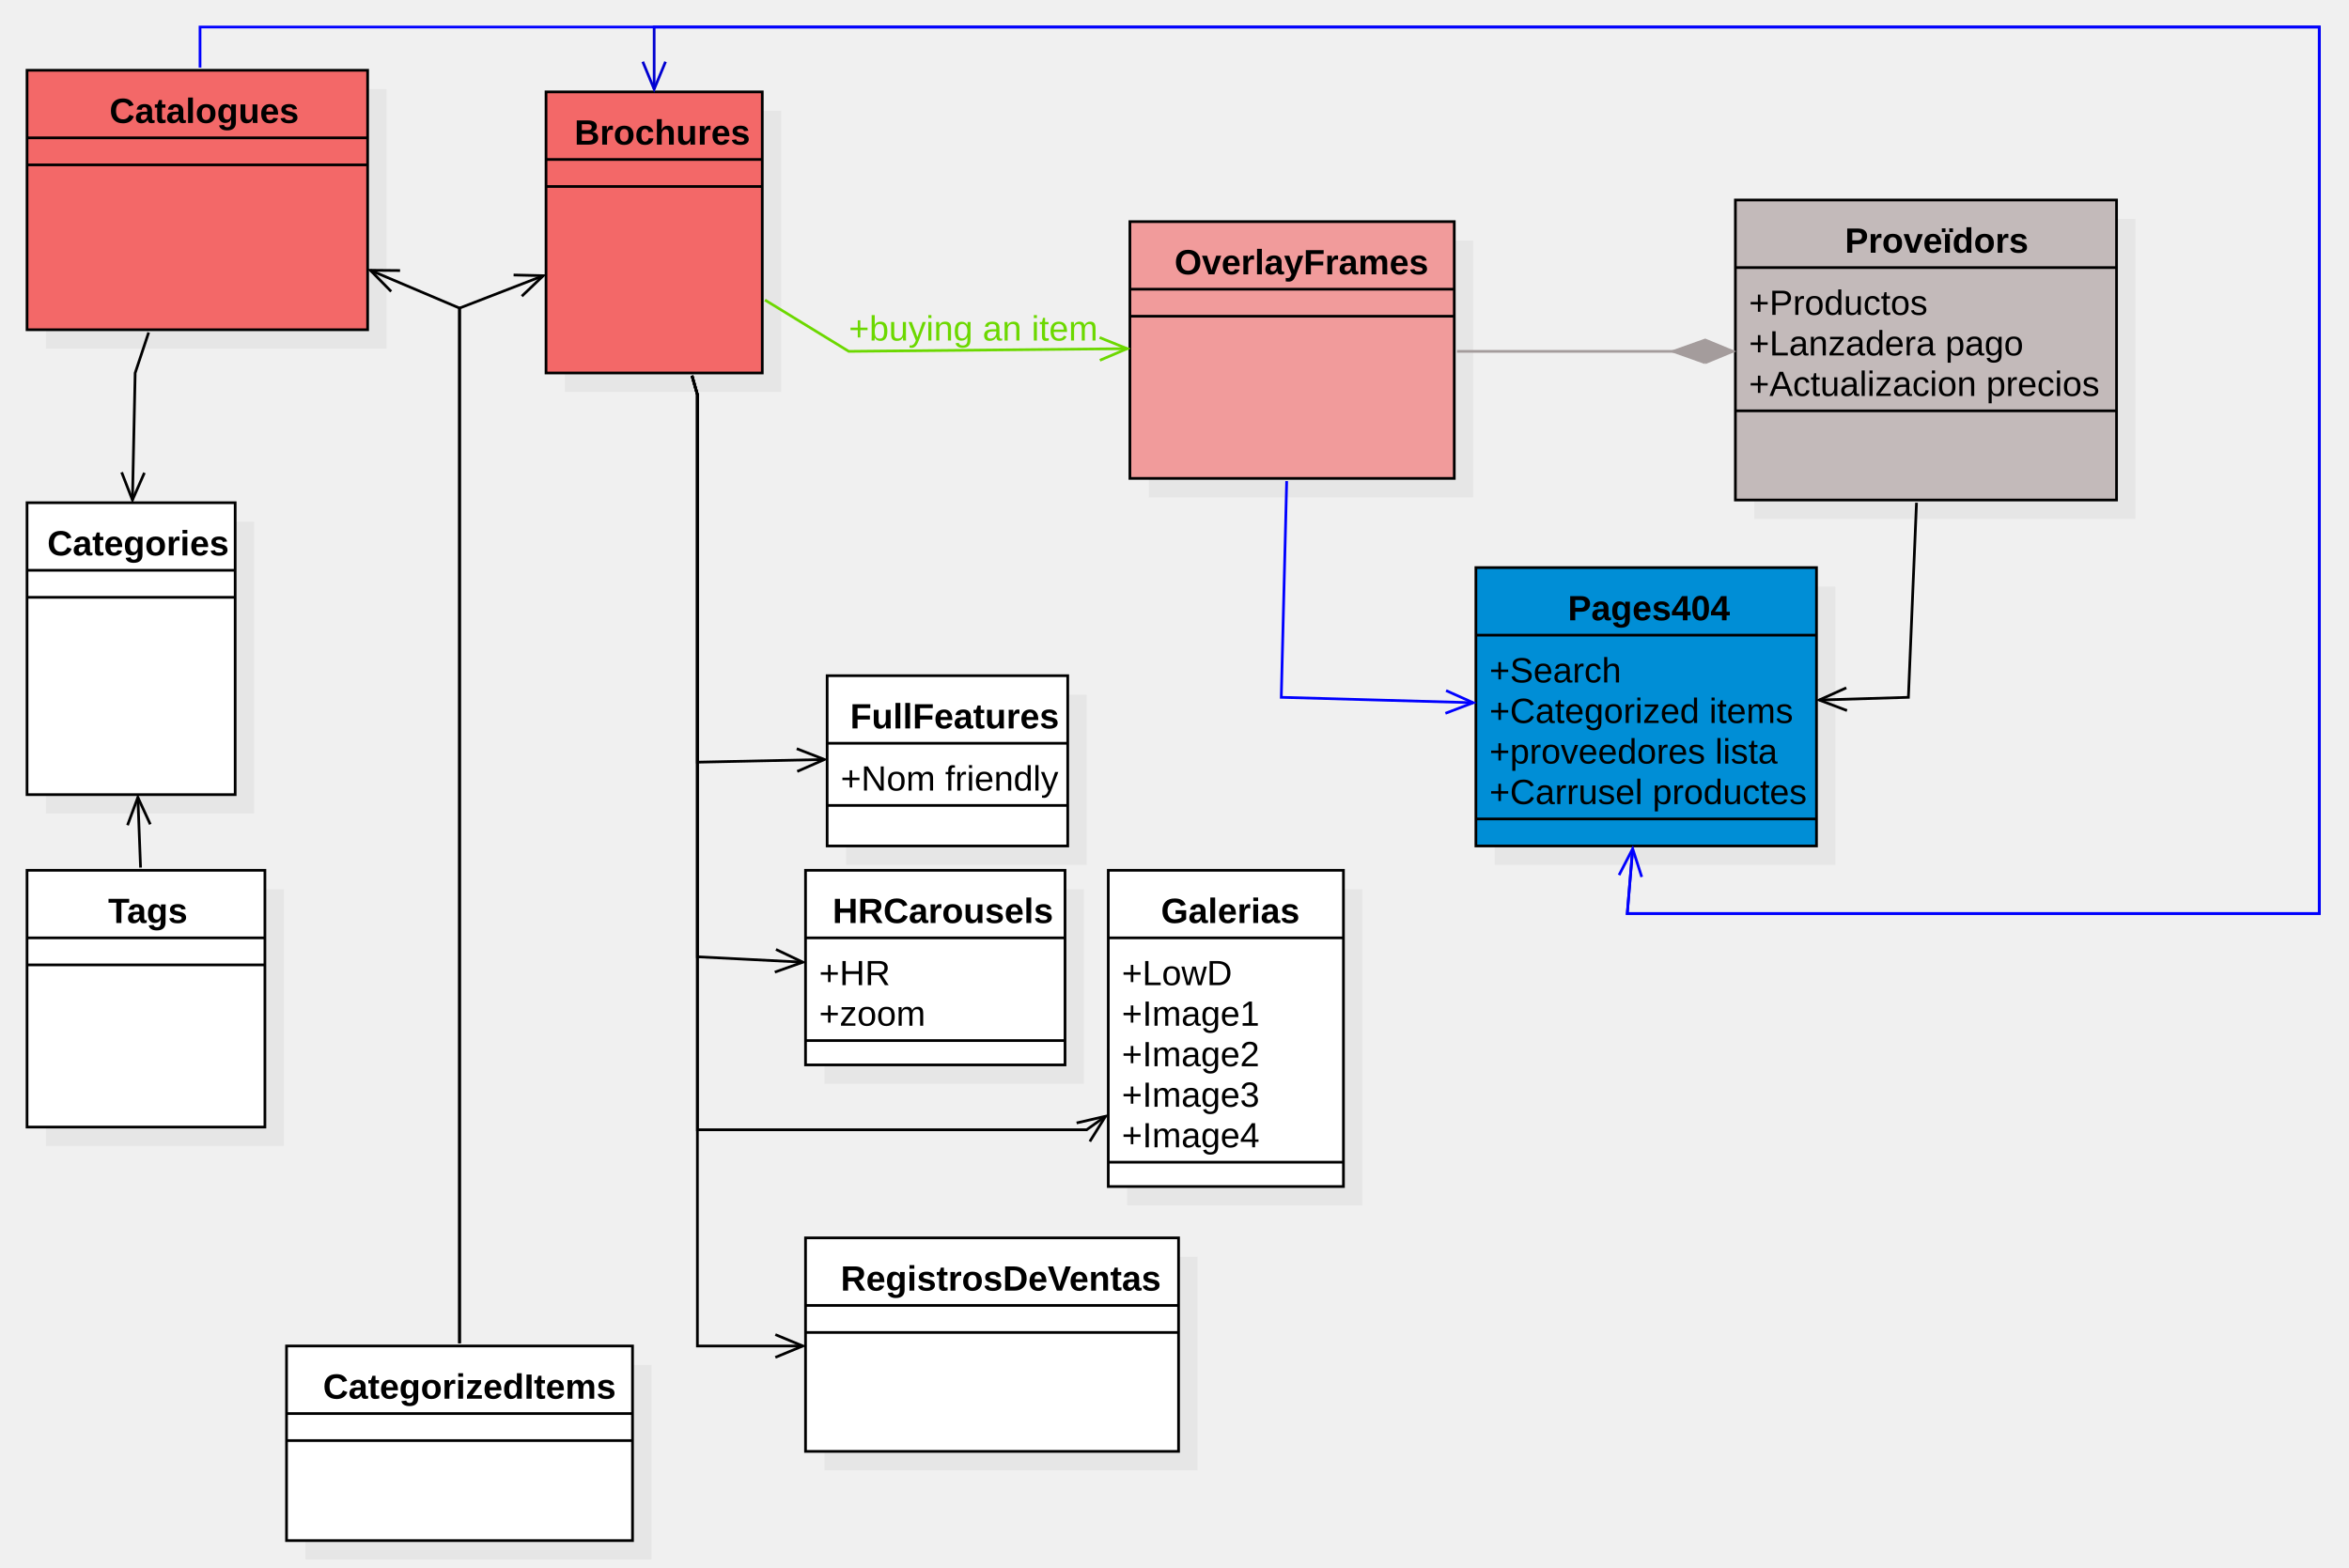
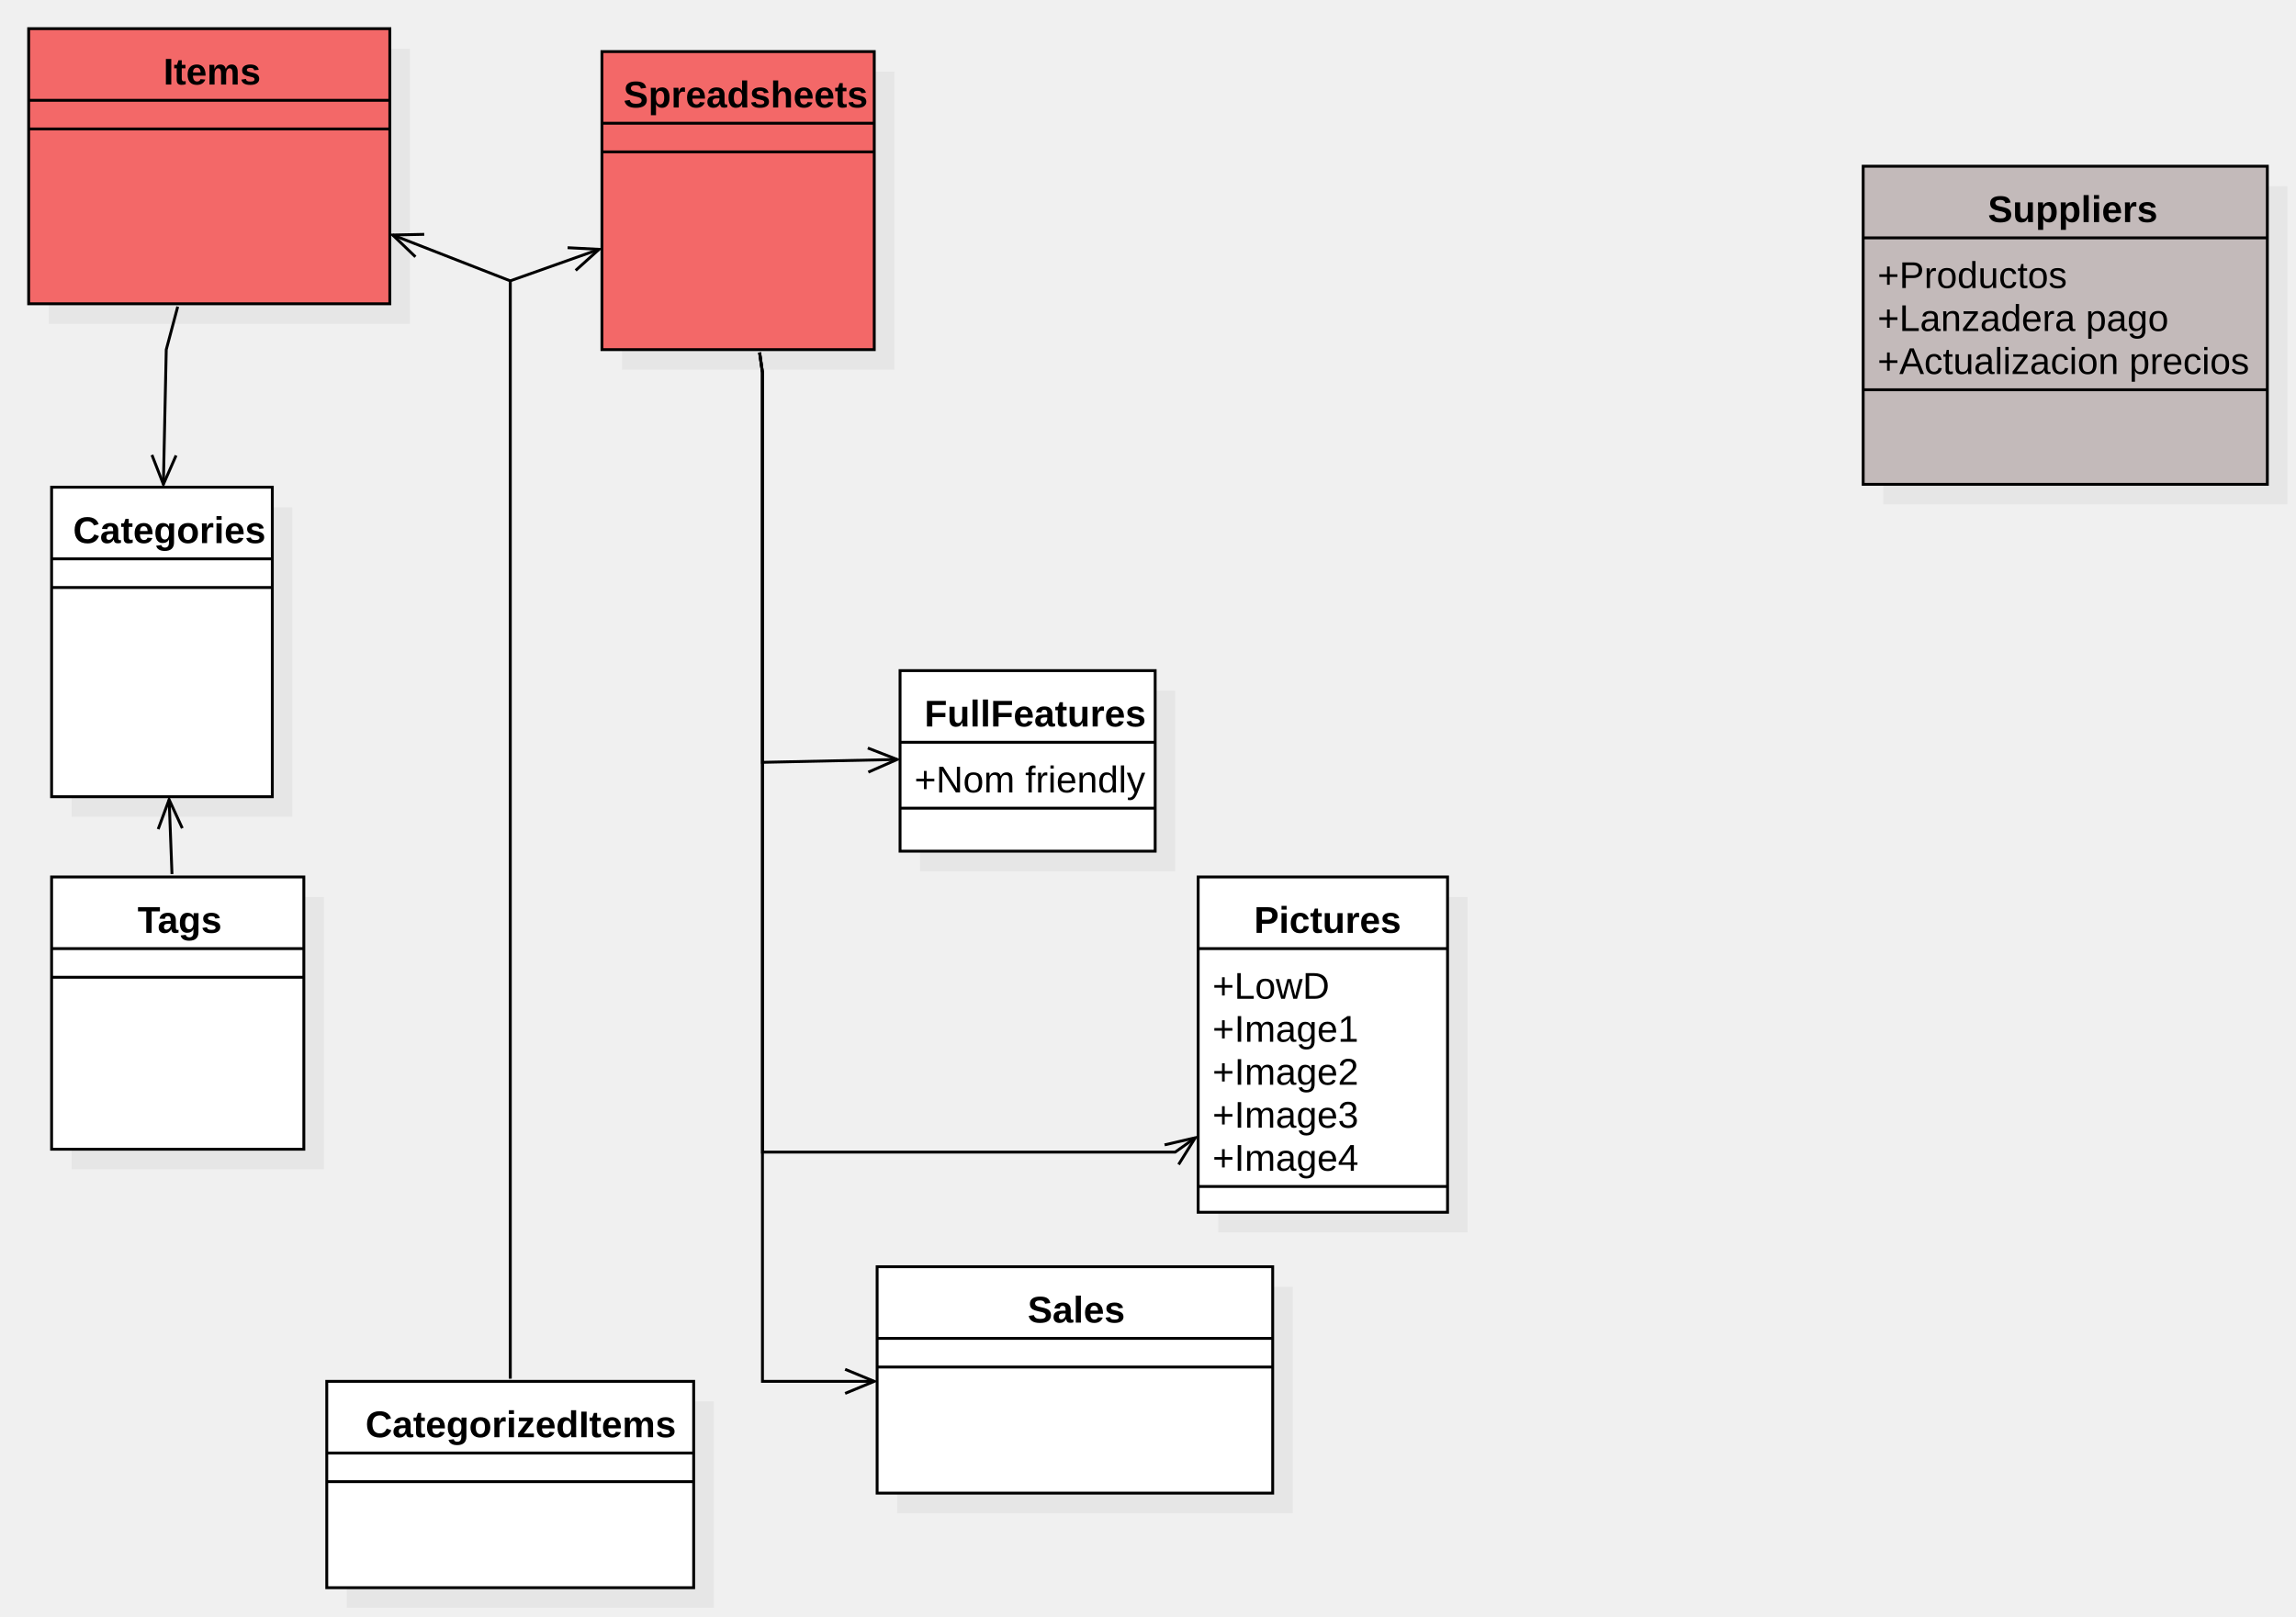
- <svg xmlns="http://www.w3.org/2000/svg" version="1.1" width="869" height="580">
+ <svg xmlns="http://www.w3.org/2000/svg" version="1.1" width="801" height="564">
  <defs />
  <g>
-     <g transform="translate(-46,2) scale(1,1)">
+     <g transform="translate(-38,-14) scale(1,1)">
      <rect fill="#C0C0C0" stroke="none" x="159" y="503" width="128" height="72" opacity="0.2" />
    </g>
-     <g transform="translate(-46,2) scale(1,1)">
+     <g transform="translate(-38,-14) scale(1,1)">
      <rect fill="#ffffff" stroke="none" x="152" y="496" width="128" height="72" />
    </g>
-     <g transform="translate(-46,2) scale(1,1)">
+     <g transform="translate(-38,-14) scale(1,1)">
      <path fill="none" stroke="#000000" d="M 152 496 L 280 496 L 280 568 L 152 568 L 152 496 Z Z" stroke-miterlimit="10" />
    </g>
-     <g transform="translate(-46,2) scale(1,1)">
+     <g transform="translate(-38,-14) scale(1,1)">
      <path fill="none" stroke="#000000" d="M 152 521 L 280 521" stroke-miterlimit="10" />
    </g>
-     <g transform="translate(-46,2) scale(1,1)">
+     <g transform="translate(-38,-14) scale(1,1)">
      <path fill="none" stroke="#000000" d="M 152 531 L 280 531" stroke-miterlimit="10" />
    </g>
-     <g transform="translate(-46,2) scale(1,1)">
+     <g transform="translate(-38,-14) scale(1,1)">
      <g>
        <path fill="none" stroke="none" />
        <text fill="#000000" stroke="none" font-family="Arial" font-size="13px" font-style="normal" font-weight="bold" text-decoration="none" x="165.5" y="515.5">CategorizedItems</text>
      </g>
    </g>
-     <g transform="translate(-46,2) scale(1,1)">
-       <rect fill="#C0C0C0" stroke="none" x="255" y="39" width="80" height="104" opacity="0.2" />
-     </g>
-     <g transform="translate(-46,2) scale(1,1)">
-       <rect fill="#f36868" stroke="none" x="248" y="32" width="80" height="104" />
-     </g>
-     <g transform="translate(-46,2) scale(1,1)">
-       <path fill="none" stroke="#000000" d="M 248 32 L 328 32 L 328 136 L 248 136 L 248 32 Z Z" stroke-miterlimit="10" />
-     </g>
-     <g transform="translate(-46,2) scale(1,1)">
-       <path fill="none" stroke="#000000" d="M 248 57 L 328 57" stroke-miterlimit="10" />
-     </g>
-     <g transform="translate(-46,2) scale(1,1)">
-       <path fill="none" stroke="#000000" d="M 248 67 L 328 67" stroke-miterlimit="10" />
-     </g>
-     <g transform="translate(-46,2) scale(1,1)">
-       <g>
-         <path fill="none" stroke="none" />
-         <text fill="#000000" stroke="none" font-family="Arial" font-size="13px" font-style="normal" font-weight="bold" text-decoration="none" x="258.5" y="51.5">Brochures</text>
-       </g>
-     </g>
-     <g transform="translate(-46,2) scale(1,1)">
+     <g transform="translate(-38,-14) scale(1,1)">
+       <rect fill="#C0C0C0" stroke="none" x="255" y="39" width="95" height="104" opacity="0.2" />
+     </g>
+     <g transform="translate(-38,-14) scale(1,1)">
+       <rect fill="#f36868" stroke="none" x="248" y="32" width="95" height="104" />
+     </g>
+     <g transform="translate(-38,-14) scale(1,1)">
+       <path fill="none" stroke="#000000" d="M 248 32 L 343 32 L 343 136 L 248 136 L 248 32 Z Z" stroke-miterlimit="10" />
+     </g>
+     <g transform="translate(-38,-14) scale(1,1)">
+       <path fill="none" stroke="#000000" d="M 248 57 L 343 57" stroke-miterlimit="10" />
+     </g>
+     <g transform="translate(-38,-14) scale(1,1)">
+       <path fill="none" stroke="#000000" d="M 248 67 L 343 67" stroke-miterlimit="10" />
+     </g>
+     <g transform="translate(-38,-14) scale(1,1)">
+       <g>
+         <path fill="none" stroke="none" />
+         <text fill="#000000" stroke="none" font-family="Arial" font-size="13px" font-style="normal" font-weight="bold" text-decoration="none" x="255.5" y="51.5">Spreadsheets</text>
+       </g>
+     </g>
+     <g transform="translate(-38,-14) scale(1,1)">
      <rect fill="#C0C0C0" stroke="none" x="351" y="463" width="138" height="79" opacity="0.2" />
    </g>
-     <g transform="translate(-46,2) scale(1,1)">
+     <g transform="translate(-38,-14) scale(1,1)">
      <rect fill="#ffffff" stroke="none" x="344" y="456" width="138" height="79" />
    </g>
-     <g transform="translate(-46,2) scale(1,1)">
+     <g transform="translate(-38,-14) scale(1,1)">
      <path fill="none" stroke="#000000" d="M 344 456 L 482 456 L 482 535 L 344 535 L 344 456 Z Z" stroke-miterlimit="10" />
    </g>
-     <g transform="translate(-46,2) scale(1,1)">
+     <g transform="translate(-38,-14) scale(1,1)">
      <path fill="none" stroke="#000000" d="M 344 481 L 482 481" stroke-miterlimit="10" />
    </g>
-     <g transform="translate(-46,2) scale(1,1)">
+     <g transform="translate(-38,-14) scale(1,1)">
      <path fill="none" stroke="#000000" d="M 344 491 L 482 491" stroke-miterlimit="10" />
    </g>
-     <g transform="translate(-46,2) scale(1,1)">
-       <g>
-         <path fill="none" stroke="none" />
-         <text fill="#000000" stroke="none" font-family="Arial" font-size="13px" font-style="normal" font-weight="bold" text-decoration="none" x="357" y="475.5">RegistrosDeVentas</text>
-       </g>
-     </g>
-     <g transform="translate(-46,2) scale(1,1)">
-       <rect fill="#C0C0C0" stroke="none" x="63" y="31" width="126" height="96" opacity="0.2" />
-     </g>
-     <g transform="translate(-46,2) scale(1,1)">
-       <rect fill="#f36868" stroke="none" x="56" y="24" width="126" height="96" />
-     </g>
-     <g transform="translate(-46,2) scale(1,1)">
-       <path fill="none" stroke="#000000" d="M 56 24 L 182 24 L 182 120 L 56 120 L 56 24 Z Z" stroke-miterlimit="10" />
-     </g>
-     <g transform="translate(-46,2) scale(1,1)">
-       <path fill="none" stroke="#000000" d="M 56 49 L 182 49" stroke-miterlimit="10" />
-     </g>
-     <g transform="translate(-46,2) scale(1,1)">
-       <path fill="none" stroke="#000000" d="M 56 59 L 182 59" stroke-miterlimit="10" />
-     </g>
-     <g transform="translate(-46,2) scale(1,1)">
-       <g>
-         <path fill="none" stroke="none" />
-         <text fill="#000000" stroke="none" font-family="Arial" font-size="13px" font-style="normal" font-weight="bold" text-decoration="none" x="86.5" y="43.5">Catalogues</text>
-       </g>
-     </g>
-     <g transform="translate(-46,2) scale(1,1)">
+     <g transform="translate(-38,-14) scale(1,1)">
+       <g>
+         <path fill="none" stroke="none" />
+         <text fill="#000000" stroke="none" font-family="Arial" font-size="13px" font-style="normal" font-weight="bold" text-decoration="none" x="396.5" y="475.5">Sales</text>
+       </g>
+     </g>
+     <g transform="translate(-38,-14) scale(1,1)">
+       <rect fill="#C0C0C0" stroke="none" x="55" y="31" width="126" height="96" opacity="0.2" />
+     </g>
+     <g transform="translate(-38,-14) scale(1,1)">
+       <rect fill="#f36868" stroke="none" x="48" y="24" width="126" height="96" />
+     </g>
+     <g transform="translate(-38,-14) scale(1,1)">
+       <path fill="none" stroke="#000000" d="M 48 24 L 174 24 L 174 120 L 48 120 L 48 24 Z Z" stroke-miterlimit="10" />
+     </g>
+     <g transform="translate(-38,-14) scale(1,1)">
+       <path fill="none" stroke="#000000" d="M 48 49 L 174 49" stroke-miterlimit="10" />
+     </g>
+     <g transform="translate(-38,-14) scale(1,1)">
+       <path fill="none" stroke="#000000" d="M 48 59 L 174 59" stroke-miterlimit="10" />
+     </g>
+     <g transform="translate(-38,-14) scale(1,1)">
+       <g>
+         <path fill="none" stroke="none" />
+         <text fill="#000000" stroke="none" font-family="Arial" font-size="13px" font-style="normal" font-weight="bold" text-decoration="none" x="95" y="43.5">Items</text>
+       </g>
+     </g>
+     <g transform="translate(-38,-14) scale(1,1)">
      <rect fill="#C0C0C0" stroke="none" x="63" y="327" width="88" height="95" opacity="0.2" />
    </g>
-     <g transform="translate(-46,2) scale(1,1)">
+     <g transform="translate(-38,-14) scale(1,1)">
      <rect fill="#ffffff" stroke="none" x="56" y="320" width="88" height="95" />
    </g>
-     <g transform="translate(-46,2) scale(1,1)">
+     <g transform="translate(-38,-14) scale(1,1)">
      <path fill="none" stroke="#000000" d="M 56 320 L 144 320 L 144 415 L 56 415 L 56 320 Z Z" stroke-miterlimit="10" />
    </g>
-     <g transform="translate(-46,2) scale(1,1)">
+     <g transform="translate(-38,-14) scale(1,1)">
      <path fill="none" stroke="#000000" d="M 56 345 L 144 345" stroke-miterlimit="10" />
    </g>
-     <g transform="translate(-46,2) scale(1,1)">
+     <g transform="translate(-38,-14) scale(1,1)">
      <path fill="none" stroke="#000000" d="M 56 355 L 144 355" stroke-miterlimit="10" />
    </g>
-     <g transform="translate(-46,2) scale(1,1)">
+     <g transform="translate(-38,-14) scale(1,1)">
      <g>
        <path fill="none" stroke="none" />
        <text fill="#000000" stroke="none" font-family="Arial" font-size="13px" font-style="normal" font-weight="bold" text-decoration="none" x="86" y="339.5">Tags</text>
      </g>
    </g>
-     <g transform="translate(-46,2) scale(1,1)">
-       <rect fill="#C0C0C0" stroke="none" x="471" y="87" width="120" height="95" opacity="0.2" />
-     </g>
-     <g transform="translate(-46,2) scale(1,1)">
-       <rect fill="#f19b9b" stroke="none" x="464" y="80" width="120" height="95" />
-     </g>
-     <g transform="translate(-46,2) scale(1,1)">
-       <path fill="none" stroke="#000000" d="M 464 80 L 584 80 L 584 175 L 464 175 L 464 80 Z Z" stroke-miterlimit="10" />
-     </g>
-     <g transform="translate(-46,2) scale(1,1)">
-       <path fill="none" stroke="#000000" d="M 464 105 L 584 105" stroke-miterlimit="10" />
-     </g>
-     <g transform="translate(-46,2) scale(1,1)">
-       <path fill="none" stroke="#000000" d="M 464 115 L 584 115" stroke-miterlimit="10" />
-     </g>
-     <g transform="translate(-46,2) scale(1,1)">
-       <g>
-         <path fill="none" stroke="none" />
-         <text fill="#000000" stroke="none" font-family="Arial" font-size="13px" font-style="normal" font-weight="bold" text-decoration="none" x="480.5" y="99.5">OverlayFrames</text>
-       </g>
-     </g>
-     <g transform="translate(-46,2) scale(1,1)">
+     <g transform="translate(-38,-14) scale(1,1)">
      <rect fill="#C0C0C0" stroke="none" x="359" y="255" width="89" height="63" opacity="0.2" />
    </g>
-     <g transform="translate(-46,2) scale(1,1)">
+     <g transform="translate(-38,-14) scale(1,1)">
      <rect fill="#ffffff" stroke="none" x="352" y="248" width="89" height="63" />
    </g>
-     <g transform="translate(-46,2) scale(1,1)">
+     <g transform="translate(-38,-14) scale(1,1)">
      <path fill="none" stroke="#000000" d="M 352 248 L 441 248 L 441 311 L 352 311 L 352 248 Z Z" stroke-miterlimit="10" />
    </g>
-     <g transform="translate(-46,2) scale(1,1)">
+     <g transform="translate(-38,-14) scale(1,1)">
      <path fill="none" stroke="#000000" d="M 352 273 L 441 273" stroke-miterlimit="10" />
    </g>
-     <g transform="translate(-46,2) scale(1,1)">
+     <g transform="translate(-38,-14) scale(1,1)">
      <path fill="none" stroke="#000000" d="M 352 296 L 441 296" stroke-miterlimit="10" />
    </g>
-     <g transform="translate(-46,2) scale(1,1)">
+     <g transform="translate(-38,-14) scale(1,1)">
      <g>
        <path fill="none" stroke="none" />
        <text fill="#000000" stroke="none" font-family="Arial" font-size="13px" font-style="normal" font-weight="bold" text-decoration="none" x="360.5" y="267.5">FullFeatures</text>
      </g>
    </g>
-     <g transform="translate(-46,2) scale(1,1)">
+     <g transform="translate(-38,-14) scale(1,1)">
      <g>
        <path fill="none" stroke="none" />
        <text fill="#000000" stroke="none" font-family="Arial" font-size="13px" font-style="normal" font-weight="normal" text-decoration="none" x="357" y="290.5">+Nom friendly</text>
      </g>
    </g>
-     <g transform="translate(-46,2) scale(1,1)">
-       <rect fill="#C0C0C0" stroke="none" x="351" y="327" width="96" height="72" opacity="0.2" />
-     </g>
-     <g transform="translate(-46,2) scale(1,1)">
-       <rect fill="#ffffff" stroke="none" x="344" y="320" width="96" height="72" />
-     </g>
-     <g transform="translate(-46,2) scale(1,1)">
-       <path fill="none" stroke="#000000" d="M 344 320 L 440 320 L 440 392 L 344 392 L 344 320 Z Z" stroke-miterlimit="10" />
-     </g>
-     <g transform="translate(-46,2) scale(1,1)">
-       <path fill="none" stroke="#000000" d="M 344 345 L 440 345" stroke-miterlimit="10" />
-     </g>
-     <g transform="translate(-46,2) scale(1,1)">
-       <path fill="none" stroke="#000000" d="M 344 383 L 440 383" stroke-miterlimit="10" />
-     </g>
-     <g transform="translate(-46,2) scale(1,1)">
-       <g>
-         <path fill="none" stroke="none" />
-         <text fill="#000000" stroke="none" font-family="Arial" font-size="13px" font-style="normal" font-weight="bold" text-decoration="none" x="354" y="339.5">HRCarousels</text>
-       </g>
-     </g>
-     <g transform="translate(-46,2) scale(1,1)">
-       <g>
-         <path fill="none" stroke="none" />
-         <text fill="#000000" stroke="none" font-family="Arial" font-size="13px" font-style="normal" font-weight="normal" text-decoration="none" x="349" y="362.5">+HR</text>
-       </g>
-     </g>
-     <g transform="translate(-46,2) scale(1,1)">
-       <g>
-         <path fill="none" stroke="none" />
-         <text fill="#000000" stroke="none" font-family="Arial" font-size="13px" font-style="normal" font-weight="normal" text-decoration="none" x="349" y="377.5">+zoom</text>
-       </g>
-     </g>
-     <g transform="translate(-46,2) scale(1,1)">
-       <path fill="none" stroke="#000000" d="M 302 137 L 304 144 L 304 280 L 351 279" stroke-miterlimit="10" />
-     </g>
-     <g transform="translate(-46,2) scale(1,1)">
+     <g transform="translate(-38,-14) scale(1,1)">
+       <path fill="none" stroke="#000000" d="M 303 137 L 304 144 L 304 280 L 351 279" stroke-miterlimit="10" />
+     </g>
+     <g transform="translate(-38,-14) scale(1,1)">
      <path fill="none" stroke="#000000" d="M 340.929 283.425 L 351 279 L 340.75 275.008" stroke-miterlimit="10" />
    </g>
-     <g transform="translate(-46,2) scale(1,1)">
-       <path fill="none" stroke="#000000" d="M 302 137 L 304 144 L 304 352 L 343 354" stroke-miterlimit="10" />
-     </g>
-     <g transform="translate(-46,2) scale(1,1)">
-       <path fill="none" stroke="#000000" d="M 332.635 357.684 L 343 354 L 333.066 349.276" stroke-miterlimit="10" />
-     </g>
-     <g transform="translate(-46,2) scale(1,1)">
-       <path fill="none" stroke="#6cd800" d="M 329 109 L 360 128 L 463 127" stroke-miterlimit="10" />
-     </g>
-     <g transform="translate(-46,2) scale(1,1)">
-       <path fill="none" stroke="#6cd800" d="M 452.879 131.308 L 463 127 L 452.797 122.889" stroke-miterlimit="10" />
-     </g>
-     <g transform="translate(-46,2) scale(1,1)">
-       <g>
-         <path fill="none" stroke="none" />
-         <text fill="#6cd800" stroke="none" font-family="Arial" font-size="13px" font-style="normal" font-weight="normal" text-decoration="none" x="360" y="124">+buying an item</text>
-       </g>
-     </g>
-     <g transform="translate(-46,2) scale(1,1)">
+     <g transform="translate(-38,-14) scale(1,1)">
      <rect fill="#C0C0C0" stroke="none" x="695" y="79" width="141" height="111" opacity="0.2" />
    </g>
-     <g transform="translate(-46,2) scale(1,1)">
+     <g transform="translate(-38,-14) scale(1,1)">
      <rect fill="#c3baba" stroke="none" x="688" y="72" width="141" height="111" />
    </g>
-     <g transform="translate(-46,2) scale(1,1)">
+     <g transform="translate(-38,-14) scale(1,1)">
      <path fill="none" stroke="#000000" d="M 688 72 L 829 72 L 829 183 L 688 183 L 688 72 Z Z" stroke-miterlimit="10" />
    </g>
-     <g transform="translate(-46,2) scale(1,1)">
+     <g transform="translate(-38,-14) scale(1,1)">
      <path fill="none" stroke="#000000" d="M 688 97 L 829 97" stroke-miterlimit="10" />
    </g>
-     <g transform="translate(-46,2) scale(1,1)">
+     <g transform="translate(-38,-14) scale(1,1)">
      <path fill="none" stroke="#000000" d="M 688 150 L 829 150" stroke-miterlimit="10" />
    </g>
-     <g transform="translate(-46,2) scale(1,1)">
-       <g>
-         <path fill="none" stroke="none" />
-         <text fill="#000000" stroke="none" font-family="Arial" font-size="13px" font-style="normal" font-weight="bold" text-decoration="none" x="728.5" y="91.5">Proveïdors</text>
-       </g>
-     </g>
-     <g transform="translate(-46,2) scale(1,1)">
+     <g transform="translate(-38,-14) scale(1,1)">
+       <g>
+         <path fill="none" stroke="none" />
+         <text fill="#000000" stroke="none" font-family="Arial" font-size="13px" font-style="normal" font-weight="bold" text-decoration="none" x="731.5" y="91.5">Suppliers</text>
+       </g>
+     </g>
+     <g transform="translate(-38,-14) scale(1,1)">
      <g>
        <path fill="none" stroke="none" />
        <text fill="#000000" stroke="none" font-family="Arial" font-size="13px" font-style="normal" font-weight="normal" text-decoration="none" x="693" y="114.5">+Productos</text>
      </g>
    </g>
-     <g transform="translate(-46,2) scale(1,1)">
+     <g transform="translate(-38,-14) scale(1,1)">
      <g>
        <path fill="none" stroke="none" />
        <text fill="#000000" stroke="none" font-family="Arial" font-size="13px" font-style="normal" font-weight="normal" text-decoration="none" x="693" y="129.5">+Lanzadera pago</text>
      </g>
    </g>
-     <g transform="translate(-46,2) scale(1,1)">
+     <g transform="translate(-38,-14) scale(1,1)">
      <g>
        <path fill="none" stroke="none" />
        <text fill="#000000" stroke="none" font-family="Arial" font-size="13px" font-style="normal" font-weight="normal" text-decoration="none" x="693" y="144.5">+Actualizacion precios</text>
      </g>
    </g>
-     <g transform="translate(-46,2) scale(1,1)">
-       <path fill="none" stroke="#a49c9c" d="M 585 128 L 616 128 L 687 128" stroke-miterlimit="10" />
-     </g>
-     <g transform="translate(-46,2) scale(1,1)">
-       <path fill="#a49c9c" stroke="none" d="M 676.837 132.21 L 687 128 L 676.837 123.79 L 665 128" />
-     </g>
-     <g transform="translate(-46,2) scale(1,1)">
-       <path fill="none" stroke="#a49c9c" d="M 676.837 132.21 L 687 128 L 676.837 123.79 L 665 128 L 676.837 132.21" stroke-miterlimit="10" />
-     </g>
-     <g transform="translate(-46,2) scale(1,1)">
-       <rect fill="#C0C0C0" stroke="none" x="599" y="215" width="126" height="103" opacity="0.2" />
-     </g>
-     <g transform="translate(-46,2) scale(1,1)">
-       <rect fill="#008ed6" stroke="none" x="592" y="208" width="126" height="103" />
-     </g>
-     <g transform="translate(-46,2) scale(1,1)">
-       <path fill="none" stroke="#000000" d="M 592 208 L 718 208 L 718 311 L 592 311 L 592 208 Z Z" stroke-miterlimit="10" />
-     </g>
-     <g transform="translate(-46,2) scale(1,1)">
-       <path fill="none" stroke="#000000" d="M 592 233 L 718 233" stroke-miterlimit="10" />
-     </g>
-     <g transform="translate(-46,2) scale(1,1)">
-       <path fill="none" stroke="#000000" d="M 592 301 L 718 301" stroke-miterlimit="10" />
-     </g>
-     <g transform="translate(-46,2) scale(1,1)">
-       <g>
-         <path fill="none" stroke="none" />
-         <text fill="#000000" stroke="none" font-family="Arial" font-size="13px" font-style="normal" font-weight="bold" text-decoration="none" x="626" y="227.5">Pages404</text>
-       </g>
-     </g>
-     <g transform="translate(-46,2) scale(1,1)">
-       <g>
-         <path fill="none" stroke="none" />
-         <text fill="#000000" stroke="none" font-family="Arial" font-size="13px" font-style="normal" font-weight="normal" text-decoration="none" x="597" y="250.5">+Search</text>
-       </g>
-     </g>
-     <g transform="translate(-46,2) scale(1,1)">
-       <g>
-         <path fill="none" stroke="none" />
-         <text fill="#000000" stroke="none" font-family="Arial" font-size="13px" font-style="normal" font-weight="normal" text-decoration="none" x="597" y="265.5">+Categorized items</text>
-       </g>
-     </g>
-     <g transform="translate(-46,2) scale(1,1)">
-       <g>
-         <path fill="none" stroke="none" />
-         <text fill="#000000" stroke="none" font-family="Arial" font-size="13px" font-style="normal" font-weight="normal" text-decoration="none" x="597" y="280.5">+proveedores lista</text>
-       </g>
-     </g>
-     <g transform="translate(-46,2) scale(1,1)">
-       <g>
-         <path fill="none" stroke="none" />
-         <text fill="#000000" stroke="none" font-family="Arial" font-size="13px" font-style="normal" font-weight="normal" text-decoration="none" x="597" y="295.5">+Carrusel productes</text>
-       </g>
-     </g>
-     <g transform="translate(-46,2) scale(1,1)">
-       <path fill="none" stroke="#0000ff" d="M 522 176 L 520 256 L 591 258" stroke-miterlimit="10" />
-     </g>
-     <g transform="translate(-46,2) scale(1,1)">
-       <path fill="none" stroke="#0000ff" d="M 580.723 261.922 L 591 258 L 580.96 253.506" stroke-miterlimit="10" />
-     </g>
-     <g transform="translate(-46,2) scale(1,1)">
-       <path fill="none" stroke="#0000d1" d="M 650 312 L 648 336 L 904 336 L 904 8 L 288 8 L 288 31" stroke-miterlimit="10" />
-     </g>
-     <g transform="translate(-46,2) scale(1,1)">
-       <path fill="none" stroke="#0000d1" d="M 283.79 20.837 L 288 31 L 292.21 20.837" stroke-miterlimit="10" />
-     </g>
-     <g transform="translate(-46,2) scale(1,1)">
+     <g transform="translate(-38,-14) scale(1,1)">
      <rect fill="#C0C0C0" stroke="none" x="63" y="191" width="77" height="108" opacity="0.2" />
    </g>
-     <g transform="translate(-46,2) scale(1,1)">
+     <g transform="translate(-38,-14) scale(1,1)">
      <rect fill="#ffffff" stroke="none" x="56" y="184" width="77" height="108" />
    </g>
-     <g transform="translate(-46,2) scale(1,1)">
+     <g transform="translate(-38,-14) scale(1,1)">
      <path fill="none" stroke="#000000" d="M 56 184 L 133 184 L 133 292 L 56 292 L 56 184 Z Z" stroke-miterlimit="10" />
    </g>
-     <g transform="translate(-46,2) scale(1,1)">
+     <g transform="translate(-38,-14) scale(1,1)">
      <path fill="none" stroke="#000000" d="M 56 209 L 133 209" stroke-miterlimit="10" />
    </g>
-     <g transform="translate(-46,2) scale(1,1)">
+     <g transform="translate(-38,-14) scale(1,1)">
      <path fill="none" stroke="#000000" d="M 56 219 L 133 219" stroke-miterlimit="10" />
    </g>
-     <g transform="translate(-46,2) scale(1,1)">
+     <g transform="translate(-38,-14) scale(1,1)">
      <g>
        <path fill="none" stroke="none" />
        <text fill="#000000" stroke="none" font-family="Arial" font-size="13px" font-style="normal" font-weight="bold" text-decoration="none" x="63.5" y="203.5">Categories</text>
      </g>
    </g>
-     <g transform="translate(-46,2) scale(1,1)">
-       <path fill="none" stroke="#000000" d="M 101 121 L 96 136 L 95 183" stroke-miterlimit="10" />
-     </g>
-     <g transform="translate(-46,2) scale(1,1)">
+     <g transform="translate(-38,-14) scale(1,1)">
+       <path fill="none" stroke="#000000" d="M 100 121 L 96 136 L 95 183" stroke-miterlimit="10" />
+     </g>
+     <g transform="translate(-38,-14) scale(1,1)">
      <path fill="none" stroke="#000000" d="M 91.008 172.75 L 95 183 L 99.425 172.929" stroke-miterlimit="10" />
    </g>
-     <g transform="translate(-46,2) scale(1,1)">
+     <g transform="translate(-38,-14) scale(1,1)">
      <path fill="none" stroke="#000000" d="M 98 319 L 97 293" stroke-miterlimit="10" />
    </g>
-     <g transform="translate(-46,2) scale(1,1)">
+     <g transform="translate(-38,-14) scale(1,1)">
      <path fill="none" stroke="#000000" d="M 101.597 302.993 L 97 293 L 93.184 303.317" stroke-miterlimit="10" />
    </g>
-     <g transform="translate(-46,2) scale(1,1)">
-       <path fill="none" stroke="#000000" d="M 755 184 L 752 256 L 719 257" stroke-miterlimit="10" />
-     </g>
-     <g transform="translate(-46,2) scale(1,1)">
-       <path fill="none" stroke="#000000" d="M 729.031 252.485 L 719 257 L 729.286 260.9" stroke-miterlimit="10" />
-     </g>
-     <g transform="translate(-46,2) scale(1,1)">
-       <path fill="none" stroke="#0000ff" d="M 120 23 L 120 8 L 904 8 L 904 336 L 648 336 L 650 312" stroke-miterlimit="10" />
-     </g>
-     <g transform="translate(-46,2) scale(1,1)">
-       <path fill="none" stroke="#0000ff" d="M 653.351 322.477 L 650 312 L 644.961 321.778" stroke-miterlimit="10" />
-     </g>
-     <g transform="translate(-46,2) scale(1,1)">
-       <path fill="none" stroke="#000000" d="M 302 137 L 304 144 L 304 496 L 343 496" stroke-miterlimit="10" />
-     </g>
-     <g transform="translate(-46,2) scale(1,1)">
+     <g transform="translate(-38,-14) scale(1,1)">
+       <path fill="none" stroke="#000000" d="M 303 137 L 304 144 L 304 496 L 343 496" stroke-miterlimit="10" />
+     </g>
+     <g transform="translate(-38,-14) scale(1,1)">
      <path fill="none" stroke="#000000" d="M 332.837 500.21 L 343 496 L 332.837 491.79" stroke-miterlimit="10" />
    </g>
-     <g transform="translate(-46,2) scale(1,1)">
-       <path fill="none" stroke="#000000" d="M 216 495 L 216 112 L 183 98" stroke-miterlimit="10" />
-     </g>
-     <g transform="translate(-46,2) scale(1,1)">
-       <path fill="none" stroke="#000000" d="M 194 98.094 L 183 98 L 190.712 105.844" stroke-miterlimit="10" />
-     </g>
-     <g transform="translate(-46,2) scale(1,1)">
-       <path fill="none" stroke="#000000" d="M 216 495 L 216 112 L 247 100" stroke-miterlimit="10" />
-     </g>
-     <g transform="translate(-46,2) scale(1,1)">
-       <path fill="none" stroke="#000000" d="M 239.042 107.594 L 247 100 L 236.003 99.743" stroke-miterlimit="10" />
-     </g>
-     <g transform="translate(-46,2) scale(1,1)">
+     <g transform="translate(-38,-14) scale(1,1)">
+       <path fill="none" stroke="#000000" d="M 216 495 L 216 112 L 175 96" stroke-miterlimit="10" />
+     </g>
+     <g transform="translate(-38,-14) scale(1,1)">
+       <path fill="none" stroke="#000000" d="M 185.998 95.773 L 175 96 L 182.937 103.616" stroke-miterlimit="10" />
+     </g>
+     <g transform="translate(-38,-14) scale(1,1)">
+       <path fill="none" stroke="#000000" d="M 216 495 L 216 112 L 247 101" stroke-miterlimit="10" />
+     </g>
+     <g transform="translate(-38,-14) scale(1,1)">
+       <path fill="none" stroke="#000000" d="M 238.83 108.366 L 247 101 L 236.015 100.431" stroke-miterlimit="10" />
+     </g>
+     <g transform="translate(-38,-14) scale(1,1)">
      <rect fill="#C0C0C0" stroke="none" x="463" y="327" width="87" height="117" opacity="0.2" />
    </g>
-     <g transform="translate(-46,2) scale(1,1)">
+     <g transform="translate(-38,-14) scale(1,1)">
      <rect fill="#ffffff" stroke="none" x="456" y="320" width="87" height="117" />
    </g>
-     <g transform="translate(-46,2) scale(1,1)">
+     <g transform="translate(-38,-14) scale(1,1)">
      <path fill="none" stroke="#000000" d="M 456 320 L 543 320 L 543 437 L 456 437 L 456 320 Z Z" stroke-miterlimit="10" />
    </g>
-     <g transform="translate(-46,2) scale(1,1)">
+     <g transform="translate(-38,-14) scale(1,1)">
      <path fill="none" stroke="#000000" d="M 456 345 L 543 345" stroke-miterlimit="10" />
    </g>
-     <g transform="translate(-46,2) scale(1,1)">
+     <g transform="translate(-38,-14) scale(1,1)">
      <path fill="none" stroke="#000000" d="M 456 428 L 543 428" stroke-miterlimit="10" />
    </g>
-     <g transform="translate(-46,2) scale(1,1)">
-       <g>
-         <path fill="none" stroke="none" />
-         <text fill="#000000" stroke="none" font-family="Arial" font-size="13px" font-style="normal" font-weight="bold" text-decoration="none" x="475.5" y="339.5">Galerias</text>
-       </g>
-     </g>
-     <g transform="translate(-46,2) scale(1,1)">
+     <g transform="translate(-38,-14) scale(1,1)">
+       <g>
+         <path fill="none" stroke="none" />
+         <text fill="#000000" stroke="none" font-family="Arial" font-size="13px" font-style="normal" font-weight="bold" text-decoration="none" x="475.5" y="339.5">Pictures</text>
+       </g>
+     </g>
+     <g transform="translate(-38,-14) scale(1,1)">
      <g>
        <path fill="none" stroke="none" />
        <text fill="#000000" stroke="none" font-family="Arial" font-size="13px" font-style="normal" font-weight="normal" text-decoration="none" x="461" y="362.5">+LowD</text>
      </g>
    </g>
-     <g transform="translate(-46,2) scale(1,1)">
+     <g transform="translate(-38,-14) scale(1,1)">
      <g>
        <path fill="none" stroke="none" />
        <text fill="#000000" stroke="none" font-family="Arial" font-size="13px" font-style="normal" font-weight="normal" text-decoration="none" x="461" y="377.5">+Image1</text>
      </g>
    </g>
-     <g transform="translate(-46,2) scale(1,1)">
+     <g transform="translate(-38,-14) scale(1,1)">
      <g>
        <path fill="none" stroke="none" />
        <text fill="#000000" stroke="none" font-family="Arial" font-size="13px" font-style="normal" font-weight="normal" text-decoration="none" x="461" y="392.5">+Image2</text>
      </g>
    </g>
-     <g transform="translate(-46,2) scale(1,1)">
+     <g transform="translate(-38,-14) scale(1,1)">
      <g>
        <path fill="none" stroke="none" />
        <text fill="#000000" stroke="none" font-family="Arial" font-size="13px" font-style="normal" font-weight="normal" text-decoration="none" x="461" y="407.5">+Image3</text>
      </g>
    </g>
-     <g transform="translate(-46,2) scale(1,1)">
+     <g transform="translate(-38,-14) scale(1,1)">
      <g>
        <path fill="none" stroke="none" />
        <text fill="#000000" stroke="none" font-family="Arial" font-size="13px" font-style="normal" font-weight="normal" text-decoration="none" x="461" y="422.5">+Image4</text>
      </g>
    </g>
-     <g transform="translate(-46,2) scale(1,1)">
-       <path fill="none" stroke="#000000" d="M 302 137 L 304 144 L 304 416 L 448 416 L 455 411" stroke-miterlimit="10" />
-     </g>
-     <g transform="translate(-46,2) scale(1,1)">
+     <g transform="translate(-38,-14) scale(1,1)">
+       <path fill="none" stroke="#000000" d="M 303 137 L 304 144 L 304 416 L 448 416 L 455 411" stroke-miterlimit="10" />
+     </g>
+     <g transform="translate(-38,-14) scale(1,1)">
      <path fill="none" stroke="#000000" d="M 449.177 420.332 L 455 411 L 444.284 413.482" stroke-miterlimit="10" />
    </g>
  </g>
</svg>
